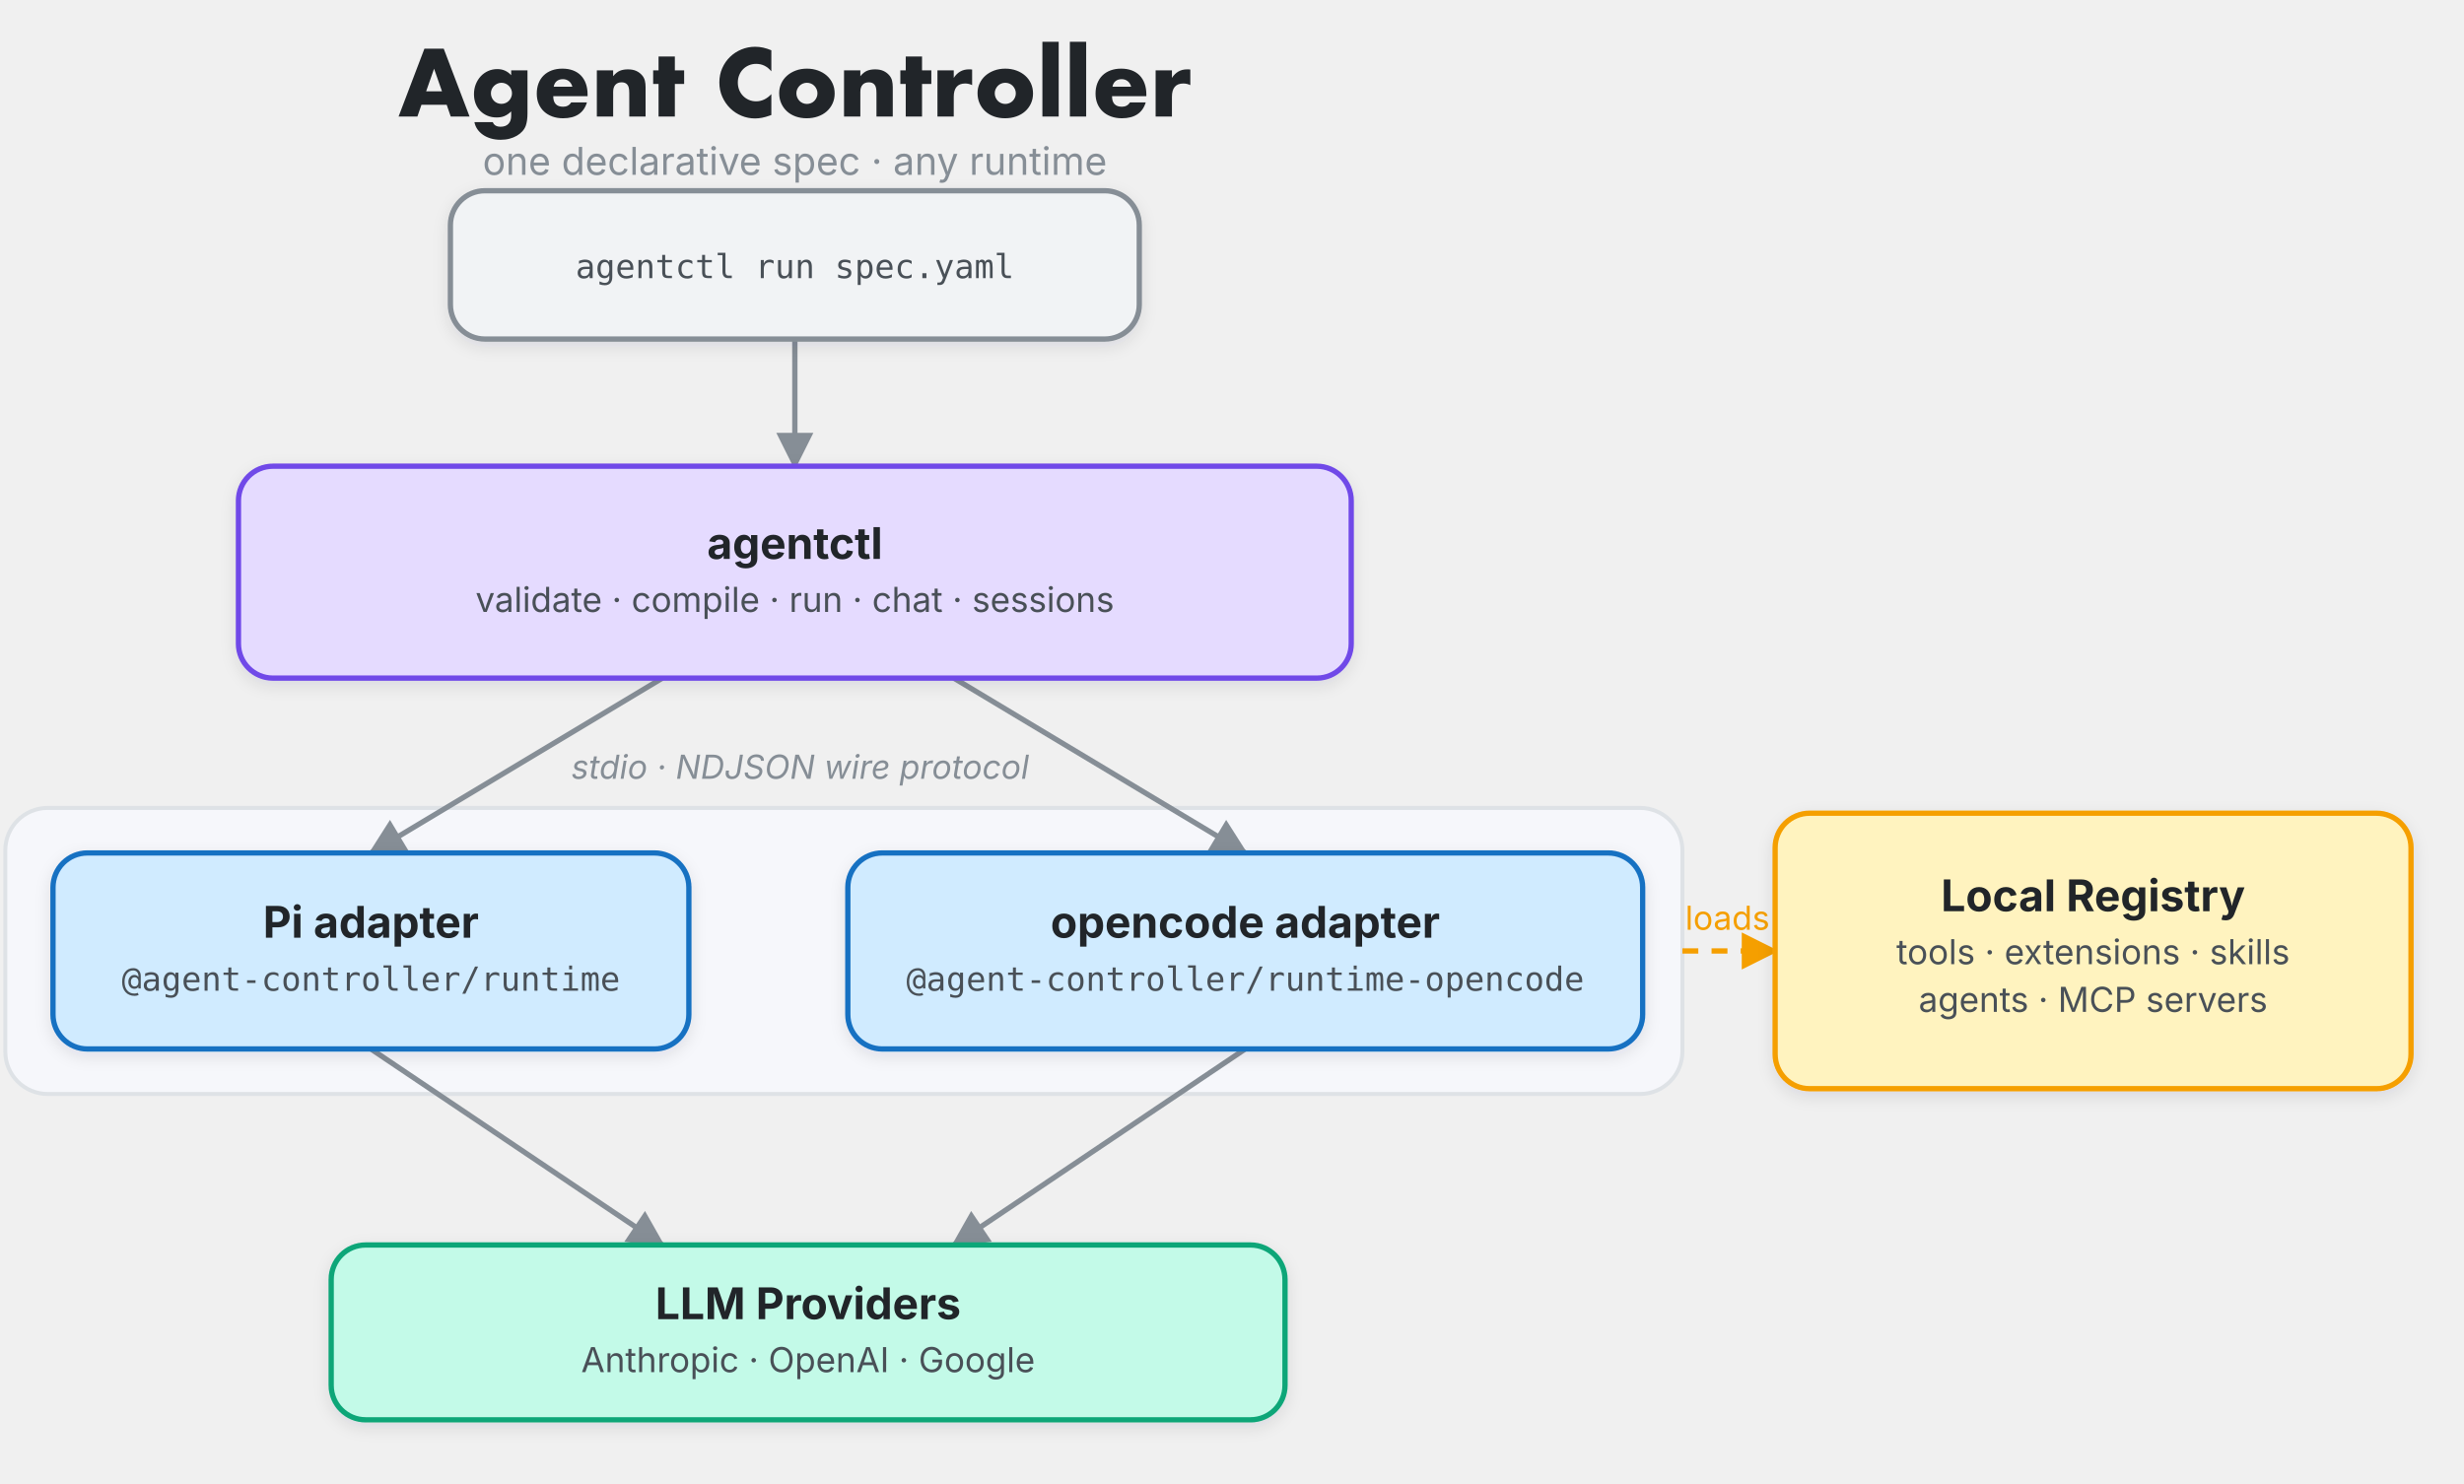
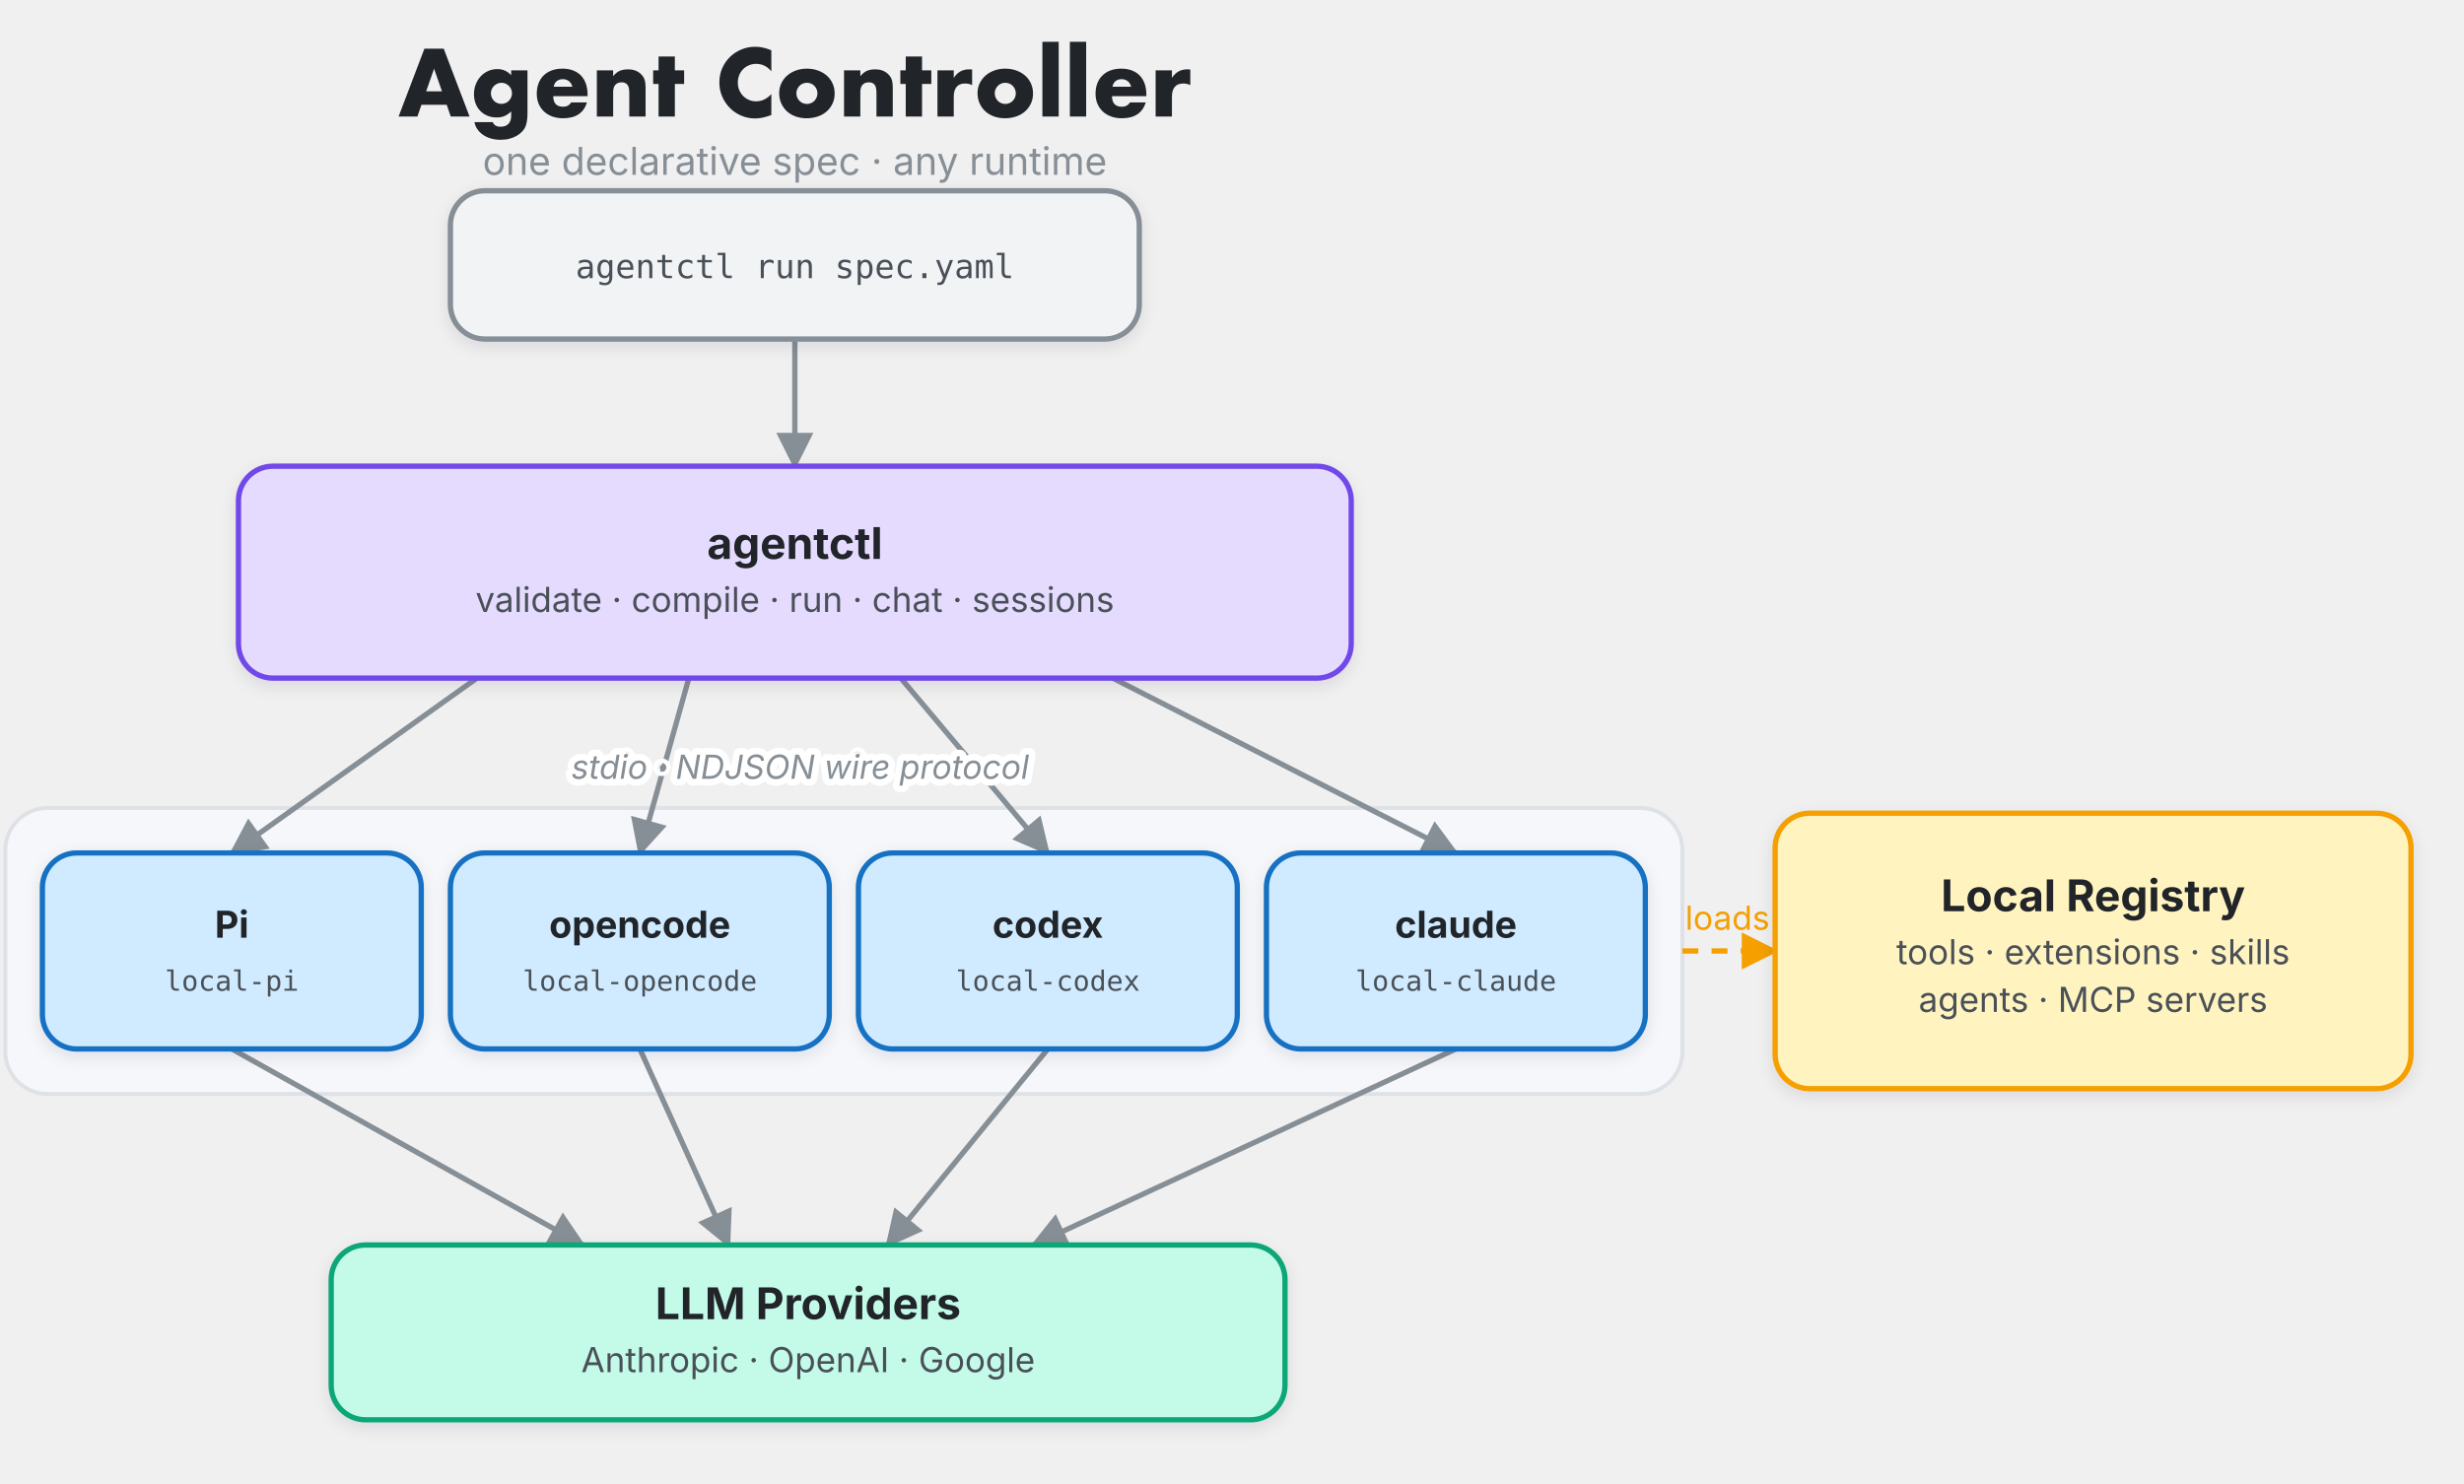
<svg xmlns="http://www.w3.org/2000/svg" viewBox="110 0 930 560" font-family="Inter, -apple-system, BlinkMacSystemFont, 'Segoe UI', Roboto, Helvetica, Arial, sans-serif">
  <defs>
    <filter id="shadow" x="-20%" y="-20%" width="140%" height="140%">
      <feDropShadow dx="0" dy="2" stdDeviation="3" flood-color="#0b1f33" flood-opacity="0.10" />
    </filter>
    <marker id="arrow" viewBox="0 0 10 10" refX="9" refY="5" markerWidth="7" markerHeight="7" orient="auto-start-reverse">
      <path d="M0,0 L10,5 L0,10 z" fill="#868e96" />
    </marker>
    <marker id="arrowAmber" viewBox="0 0 10 10" refX="9" refY="5" markerWidth="7" markerHeight="7" orient="auto-start-reverse">
      <path d="M0,0 L10,5 L0,10 z" fill="#f59f00" />
    </marker>
  </defs>
  <g transform="translate(260.2, 44)">
    <path d="M16.626 -9.52 13.634 -18.054 10.642 -9.52ZM18.394 -4.454H8.874L7.344 0.0H0.238L9.996 -25.636H17.272L27.03 0.0H19.924ZM35.088 -8.806Q35.088 -7.956 35.394 -7.225Q35.7 -6.494 36.227 -5.95Q36.754 -5.406 37.485 -5.1Q38.216 -4.794 39.066 -4.794Q39.882 -4.794 40.613 -5.1Q41.344 -5.406 41.871 -5.95Q42.398 -6.494 42.721 -7.225Q43.044 -7.956 43.044 -8.772Q43.044 -9.622 42.721 -10.336Q42.398 -11.05 41.854 -11.594Q41.31 -12.138 40.579 -12.444Q39.848 -12.75 39.066 -12.75Q38.25 -12.75 37.536 -12.427Q36.822 -12.104 36.278 -11.577Q35.734 -11.05 35.411 -10.336Q35.088 -9.622 35.088 -8.806ZM48.892 -17.442V-1.19Q48.892 0.272 48.722 1.428Q48.552 2.584 48.246 3.468Q47.838 4.59 46.971 5.559Q46.104 6.528 44.88 7.242Q43.656 7.956 42.109 8.364Q40.562 8.772 38.76 8.772Q36.72 8.772 35.02 8.262Q33.32 7.752 32.045 6.851Q30.77 5.95 29.954 4.743Q29.138 3.536 28.866 2.108H35.802Q36.448 3.842 38.726 3.842Q40.664 3.842 41.701 2.754Q42.738 1.666 42.738 -0.272V-1.938Q42.058 -1.292 41.429 -0.867Q40.8 -0.442 40.154 -0.17Q39.508 0.102 38.794 0.221Q38.08 0.34 37.23 0.34Q35.36 0.34 33.796 -0.306Q32.232 -0.952 31.093 -2.108Q29.954 -3.264 29.325 -4.879Q28.696 -6.494 28.696 -8.466Q28.696 -10.472 29.376 -12.189Q30.056 -13.906 31.229 -15.181Q32.402 -16.456 34.017 -17.187Q35.632 -17.918 37.536 -17.918Q40.63 -17.918 42.738 -15.606V-17.442ZM65.824 -11.254Q65.518 -12.546 64.566 -13.328Q63.614 -14.11 62.254 -14.11Q60.826 -14.11 59.925 -13.362Q59.024 -12.614 58.786 -11.254ZM58.616 -7.684Q58.616 -3.706 62.356 -3.706Q64.362 -3.706 65.382 -5.338H71.332Q69.53 0.646 62.322 0.646Q60.112 0.646 58.276 -0.017Q56.44 -0.68 55.131 -1.904Q53.822 -3.128 53.108 -4.828Q52.394 -6.528 52.394 -8.636Q52.394 -10.812 53.074 -12.563Q53.754 -14.314 55.012 -15.538Q56.27 -16.762 58.055 -17.425Q59.84 -18.088 62.084 -18.088Q64.294 -18.088 66.062 -17.425Q67.83 -16.762 69.054 -15.504Q70.278 -14.246 70.924 -12.427Q71.57 -10.608 71.57 -8.33V-7.684ZM75.072 -17.442H81.226V-15.232Q82.484 -16.762 83.776 -17.289Q85.068 -17.816 86.802 -17.816Q88.638 -17.816 89.947 -17.221Q91.256 -16.626 92.174 -15.538Q92.922 -14.654 93.194 -13.566Q93.466 -12.478 93.466 -11.084V0.0H87.312V-8.806Q87.312 -10.098 87.125 -10.897Q86.938 -11.696 86.462 -12.172Q86.054 -12.58 85.544 -12.75Q85.034 -12.92 84.456 -12.92Q82.892 -12.92 82.059 -11.985Q81.226 -11.05 81.226 -9.316V0.0H75.072ZM104.516 -12.308V0.0H98.362V-12.308H96.322V-17.442H98.362V-22.678H104.516V-17.442H108.018V-12.308ZM140.93 -17.068Q138.618 -19.89 135.218 -19.89Q133.722 -19.89 132.447 -19.346Q131.172 -18.802 130.254 -17.867Q129.336 -16.932 128.809 -15.64Q128.282 -14.348 128.282 -12.852Q128.282 -11.322 128.809 -10.03Q129.336 -8.738 130.271 -7.786Q131.206 -6.834 132.464 -6.29Q133.722 -5.746 135.184 -5.746Q138.38 -5.746 140.93 -8.466V-0.578L140.25 -0.34Q138.72 0.204 137.394 0.459Q136.068 0.714 134.776 0.714Q132.124 0.714 129.693 -0.289Q127.262 -1.292 125.409 -3.111Q123.556 -4.93 122.434 -7.429Q121.312 -9.928 121.312 -12.886Q121.312 -15.844 122.417 -18.309Q123.522 -20.774 125.375 -22.559Q127.228 -24.344 129.676 -25.347Q132.124 -26.35 134.81 -26.35Q136.34 -26.35 137.819 -26.027Q139.298 -25.704 140.93 -25.024ZM150.382 -8.806Q150.382 -7.922 150.705 -7.191Q151.028 -6.46 151.555 -5.916Q152.082 -5.372 152.813 -5.066Q153.544 -4.76 154.36 -4.76Q155.176 -4.76 155.907 -5.066Q156.638 -5.372 157.165 -5.916Q157.692 -6.46 158.015 -7.191Q158.338 -7.922 158.338 -8.772Q158.338 -9.588 158.015 -10.319Q157.692 -11.05 157.165 -11.594Q156.638 -12.138 155.907 -12.444Q155.176 -12.75 154.36 -12.75Q153.544 -12.75 152.813 -12.444Q152.082 -12.138 151.555 -11.594Q151.028 -11.05 150.705 -10.336Q150.382 -9.622 150.382 -8.806ZM143.888 -8.874Q143.888 -10.812 144.67 -12.495Q145.452 -14.178 146.846 -15.419Q148.24 -16.66 150.161 -17.374Q152.082 -18.088 154.36 -18.088Q156.604 -18.088 158.525 -17.391Q160.446 -16.694 161.857 -15.453Q163.268 -14.212 164.05 -12.495Q164.832 -10.778 164.832 -8.704Q164.832 -6.63 164.033 -4.913Q163.234 -3.196 161.84 -1.955Q160.446 -0.714 158.491 -0.034Q156.536 0.646 154.258 0.646Q152.014 0.646 150.11 -0.034Q148.206 -0.714 146.829 -1.972Q145.452 -3.23 144.67 -4.981Q143.888 -6.732 143.888 -8.874ZM168.368 -17.442H174.522V-15.232Q175.78 -16.762 177.072 -17.289Q178.364 -17.816 180.098 -17.816Q181.934 -17.816 183.243 -17.221Q184.552 -16.626 185.47 -15.538Q186.218 -14.654 186.49 -13.566Q186.762 -12.478 186.762 -11.084V0.0H180.608V-8.806Q180.608 -10.098 180.421 -10.897Q180.234 -11.696 179.758 -12.172Q179.35 -12.58 178.84 -12.75Q178.33 -12.92 177.752 -12.92Q176.188 -12.92 175.355 -11.985Q174.522 -11.05 174.522 -9.316V0.0H168.368ZM197.812 -12.308V0.0H191.658V-12.308H189.618V-17.442H191.658V-22.678H197.812V-17.442H201.314V-12.308ZM203.626 -17.442H209.78V-14.586Q210.766 -16.15 212.194 -16.983Q213.622 -17.816 215.526 -17.816Q215.764 -17.816 216.053 -17.816Q216.342 -17.816 216.716 -17.748V-11.866Q215.492 -12.478 214.064 -12.478Q211.922 -12.478 210.851 -11.203Q209.78 -9.928 209.78 -7.48V0.0H203.626ZM225.25 -8.806Q225.25 -7.922 225.573 -7.191Q225.896 -6.46 226.423 -5.916Q226.95 -5.372 227.681 -5.066Q228.412 -4.76 229.228 -4.76Q230.044 -4.76 230.775 -5.066Q231.506 -5.372 232.033 -5.916Q232.56 -6.46 232.883 -7.191Q233.206 -7.922 233.206 -8.772Q233.206 -9.588 232.883 -10.319Q232.56 -11.05 232.033 -11.594Q231.506 -12.138 230.775 -12.444Q230.044 -12.75 229.228 -12.75Q228.412 -12.75 227.681 -12.444Q226.95 -12.138 226.423 -11.594Q225.896 -11.05 225.573 -10.336Q225.25 -9.622 225.25 -8.806ZM218.756 -8.874Q218.756 -10.812 219.538 -12.495Q220.32 -14.178 221.714 -15.419Q223.108 -16.66 225.029 -17.374Q226.95 -18.088 229.228 -18.088Q231.472 -18.088 233.393 -17.391Q235.314 -16.694 236.725 -15.453Q238.136 -14.212 238.918 -12.495Q239.7 -10.778 239.7 -8.704Q239.7 -6.63 238.901 -4.913Q238.102 -3.196 236.708 -1.955Q235.314 -0.714 233.359 -0.034Q231.404 0.646 229.126 0.646Q226.882 0.646 224.978 -0.034Q223.074 -0.714 221.697 -1.972Q220.32 -3.23 219.538 -4.981Q218.756 -6.732 218.756 -8.874ZM249.39 -28.22V0.0H243.236V-28.22ZM259.76 -28.22V0.0H253.606V-28.22ZM276.726 -11.254Q276.42 -12.546 275.468 -13.328Q274.516 -14.11 273.156 -14.11Q271.728 -14.11 270.827 -13.362Q269.926 -12.614 269.688 -11.254ZM269.518 -7.684Q269.518 -3.706 273.258 -3.706Q275.264 -3.706 276.284 -5.338H282.234Q280.432 0.646 273.224 0.646Q271.014 0.646 269.178 -0.017Q267.342 -0.68 266.033 -1.904Q264.724 -3.128 264.01 -4.828Q263.296 -6.528 263.296 -8.636Q263.296 -10.812 263.976 -12.563Q264.656 -14.314 265.914 -15.538Q267.172 -16.762 268.957 -17.425Q270.742 -18.088 272.986 -18.088Q275.196 -18.088 276.964 -17.425Q278.732 -16.762 279.956 -15.504Q281.18 -14.246 281.826 -12.427Q282.472 -10.608 282.472 -8.33V-7.684ZM285.974 -17.442H292.128V-14.586Q293.114 -16.15 294.542 -16.983Q295.97 -17.816 297.874 -17.816Q298.112 -17.816 298.401 -17.816Q298.69 -17.816 299.064 -17.748V-11.866Q297.84 -12.478 296.412 -12.478Q294.27 -12.478 293.199 -11.203Q292.128 -9.928 292.128 -7.48V0.0H285.974Z" fill="#212529" />
  </g>
  <text x="410" y="66" text-anchor="middle" font-size="14.5" fill="#868e96">one declarative spec  ·  any runtime</text>
  <rect x="112" y="305" width="633" height="108" rx="16" fill="#f6f7fb" stroke="#dee2e6" stroke-width="1.5" />
  <line x1="410.0" y1="128" x2="410.0" y2="176" stroke="#868e96" stroke-width="2" marker-end="url(#arrow)" />
-   <line x1="360" y1="256" x2="250.0" y2="322" stroke="#868e96" stroke-width="2" marker-end="url(#arrow)" />
-   <line x1="470" y1="256" x2="580.0" y2="322" stroke="#868e96" stroke-width="2" marker-end="url(#arrow)" />
-   <line x1="250.0" y1="396" x2="360" y2="470" stroke="#868e96" stroke-width="2" marker-end="url(#arrow)" />
-   <line x1="580.0" y1="396" x2="470" y2="470" stroke="#868e96" stroke-width="2" marker-end="url(#arrow)" />
+   <line x1="290" y1="256" x2="197.5" y2="322" stroke="#868e96" stroke-width="2" marker-end="url(#arrow)" />
+   <line x1="370" y1="256" x2="351.5" y2="322" stroke="#868e96" stroke-width="2" marker-end="url(#arrow)" />
+   <line x1="450" y1="256" x2="505.5" y2="322" stroke="#868e96" stroke-width="2" marker-end="url(#arrow)" />
+   <line x1="530" y1="256" x2="659.5" y2="322" stroke="#868e96" stroke-width="2" marker-end="url(#arrow)" />
+   <line x1="197.5" y1="396" x2="330" y2="470" stroke="#868e96" stroke-width="2" marker-end="url(#arrow)" />
+   <line x1="351.5" y1="396" x2="385" y2="470" stroke="#868e96" stroke-width="2" marker-end="url(#arrow)" />
+   <line x1="505.5" y1="396" x2="445" y2="470" stroke="#868e96" stroke-width="2" marker-end="url(#arrow)" />
+   <line x1="659.5" y1="396" x2="500" y2="470" stroke="#868e96" stroke-width="2" marker-end="url(#arrow)" />
  <line x1="745" y1="359.0" x2="780" y2="359.0" stroke="#f59f00" stroke-width="2" stroke-dasharray="6 5" marker-end="url(#arrowAmber)" />
-   <text x="412" y="294" text-anchor="middle" font-size="12.5" font-style="italic" fill="#868e96">stdio · NDJSON wire protocol</text>
+   <text x="412" y="294" text-anchor="middle" font-size="12.5" font-style="italic" fill="#868e96" stroke="#ffffff" stroke-width="5" stroke-linejoin="round" paint-order="stroke">stdio · NDJSON wire protocol</text>
  <text x="762" y="351" text-anchor="middle" font-size="12.5" fill="#f59f00">loads</text>
  <rect x="280" y="72" width="260" height="56" rx="13" fill="#f1f3f5" stroke="#868e96" stroke-width="2" filter="url(#shadow)" />
  <text x="410.0" y="105.0" text-anchor="middle" font-size="12.5" font-family="'SF Mono', 'JetBrains Mono', 'Fira Code', Consolas, monospace" fill="#495057">agentctl run spec.yaml</text>
  <rect x="200" y="176" width="420" height="80" rx="13" fill="#e5dbff" stroke="#7048e8" stroke-width="2" filter="url(#shadow)" />
  <text x="410.0" y="211.0" text-anchor="middle" font-size="16.5" font-weight="650" fill="#212529">agentctl</text>
  <text x="410.0" y="231.0" text-anchor="middle" font-size="13" fill="#495057">validate · compile · run · chat · sessions</text>
-   <rect x="130" y="322" width="240" height="74" rx="13" fill="#d0ebff" stroke="#1971c2" stroke-width="2" filter="url(#shadow)" />
-   <text x="250.0" y="354.0" text-anchor="middle" font-size="16.5" font-weight="650" fill="#212529">Pi adapter</text>
-   <text x="250.0" y="374.0" text-anchor="middle" font-size="12.5" font-family="'SF Mono', 'JetBrains Mono', 'Fira Code', Consolas, monospace" fill="#495057">@agent-controller/runtime</text>
-   <rect x="430" y="322" width="300" height="74" rx="13" fill="#d0ebff" stroke="#1971c2" stroke-width="2" filter="url(#shadow)" />
-   <text x="580.0" y="354.0" text-anchor="middle" font-size="16.5" font-weight="650" fill="#212529">opencode adapter</text>
-   <text x="580.0" y="374.0" text-anchor="middle" font-size="12.5" font-family="'SF Mono', 'JetBrains Mono', 'Fira Code', Consolas, monospace" fill="#495057">@agent-controller/runtime-opencode</text>
+   <rect x="126" y="322" width="143" height="74" rx="13" fill="#d0ebff" stroke="#1971c2" stroke-width="2" filter="url(#shadow)" />
+   <text x="197.5" y="354.0" text-anchor="middle" font-size="14" font-weight="650" fill="#212529">Pi</text>
+   <text x="197.5" y="374.0" text-anchor="middle" font-size="10.5" font-family="'SF Mono', 'JetBrains Mono', 'Fira Code', Consolas, monospace" fill="#495057">local-pi</text>
+   <rect x="280" y="322" width="143" height="74" rx="13" fill="#d0ebff" stroke="#1971c2" stroke-width="2" filter="url(#shadow)" />
+   <text x="351.5" y="354.0" text-anchor="middle" font-size="14" font-weight="650" fill="#212529">opencode</text>
+   <text x="351.5" y="374.0" text-anchor="middle" font-size="10.5" font-family="'SF Mono', 'JetBrains Mono', 'Fira Code', Consolas, monospace" fill="#495057">local-opencode</text>
+   <rect x="434" y="322" width="143" height="74" rx="13" fill="#d0ebff" stroke="#1971c2" stroke-width="2" filter="url(#shadow)" />
+   <text x="505.5" y="354.0" text-anchor="middle" font-size="14" font-weight="650" fill="#212529">codex</text>
+   <text x="505.5" y="374.0" text-anchor="middle" font-size="10.5" font-family="'SF Mono', 'JetBrains Mono', 'Fira Code', Consolas, monospace" fill="#495057">local-codex</text>
+   <rect x="588" y="322" width="143" height="74" rx="13" fill="#d0ebff" stroke="#1971c2" stroke-width="2" filter="url(#shadow)" />
+   <text x="659.5" y="354.0" text-anchor="middle" font-size="14" font-weight="650" fill="#212529">claude</text>
+   <text x="659.5" y="374.0" text-anchor="middle" font-size="10.5" font-family="'SF Mono', 'JetBrains Mono', 'Fira Code', Consolas, monospace" fill="#495057">local-claude</text>
  <rect x="235" y="470" width="360" height="66" rx="13" fill="#c3fae8" stroke="#0ca678" stroke-width="2" filter="url(#shadow)" />
  <text x="415.0" y="498.0" text-anchor="middle" font-size="16.5" font-weight="650" fill="#212529">LLM Providers</text>
  <text x="415.0" y="518.0" text-anchor="middle" font-size="13" fill="#495057">Anthropic · OpenAI · Google</text>
  <rect x="780" y="307" width="240" height="104" rx="13" fill="#fff3bf" stroke="#f59f00" stroke-width="2" filter="url(#shadow)" />
  <text x="900.0" y="344.0" text-anchor="middle" font-size="16.5" font-weight="650" fill="#212529">Local Registry</text>
  <text x="900.0" y="364.0" text-anchor="middle" font-size="13" fill="#495057">tools · extensions · skills</text>
  <text x="900.0" y="382.0" text-anchor="middle" font-size="13" fill="#495057">agents · MCP servers</text>
</svg>
